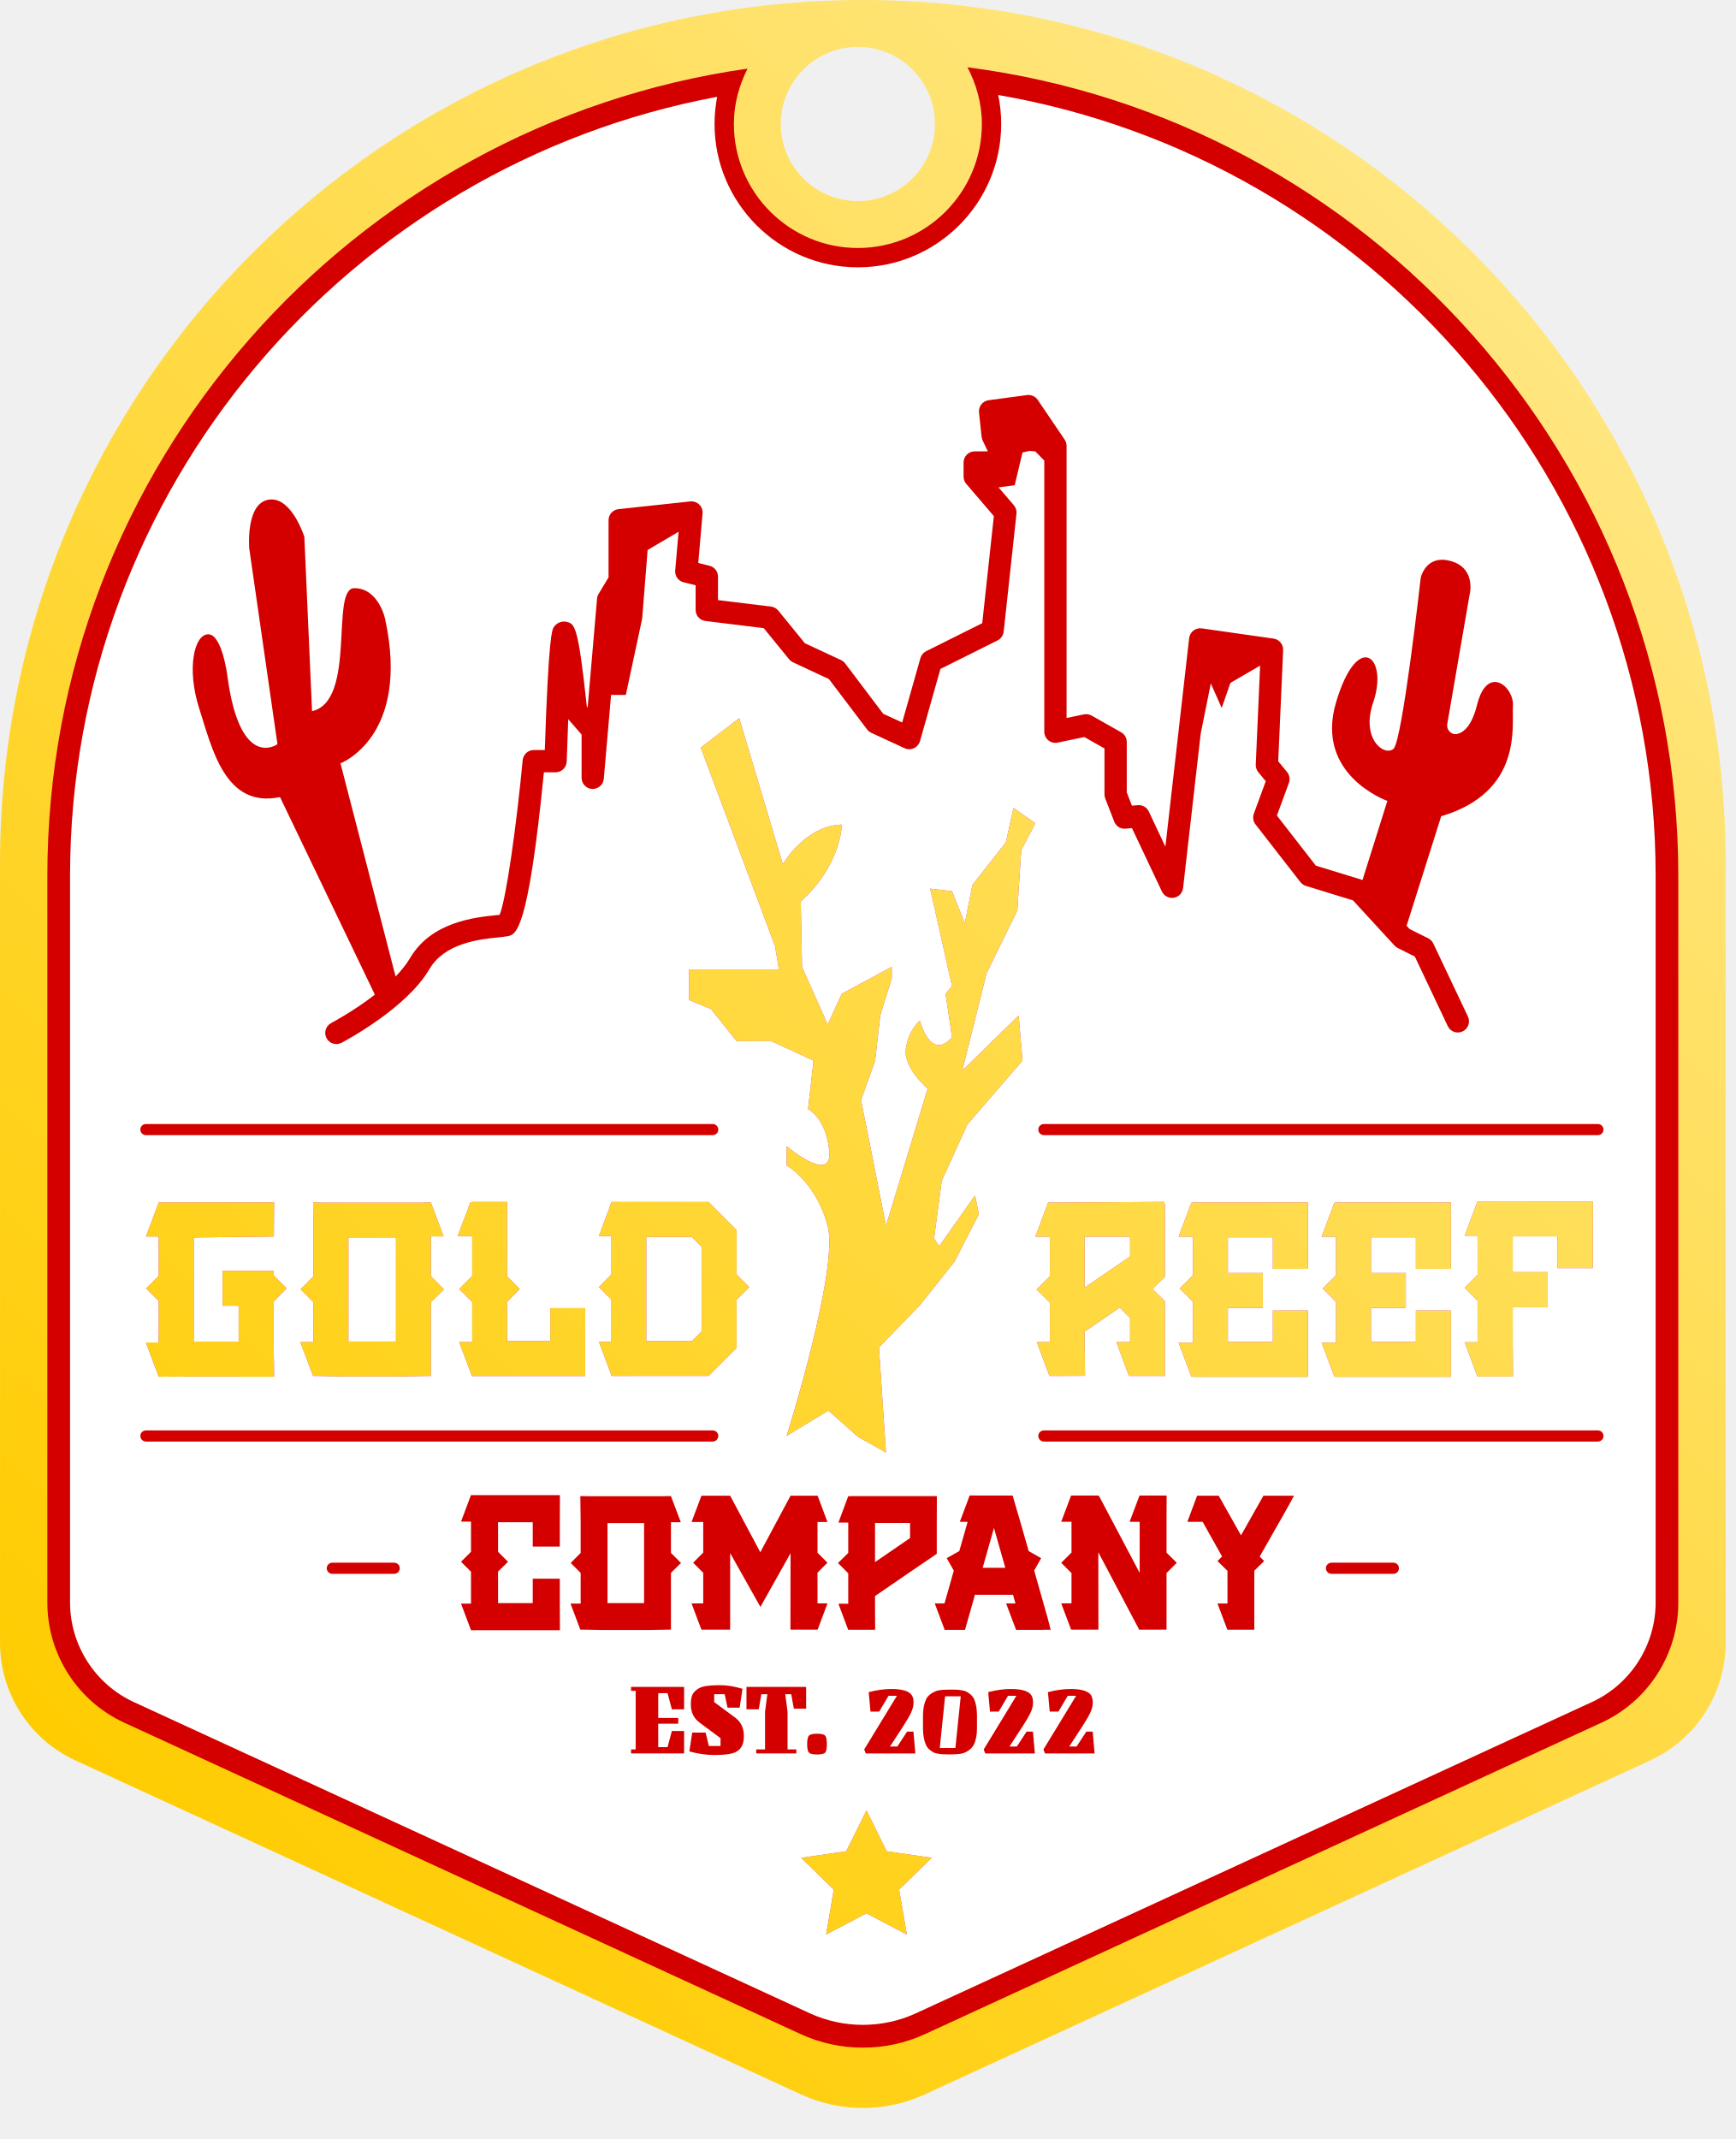
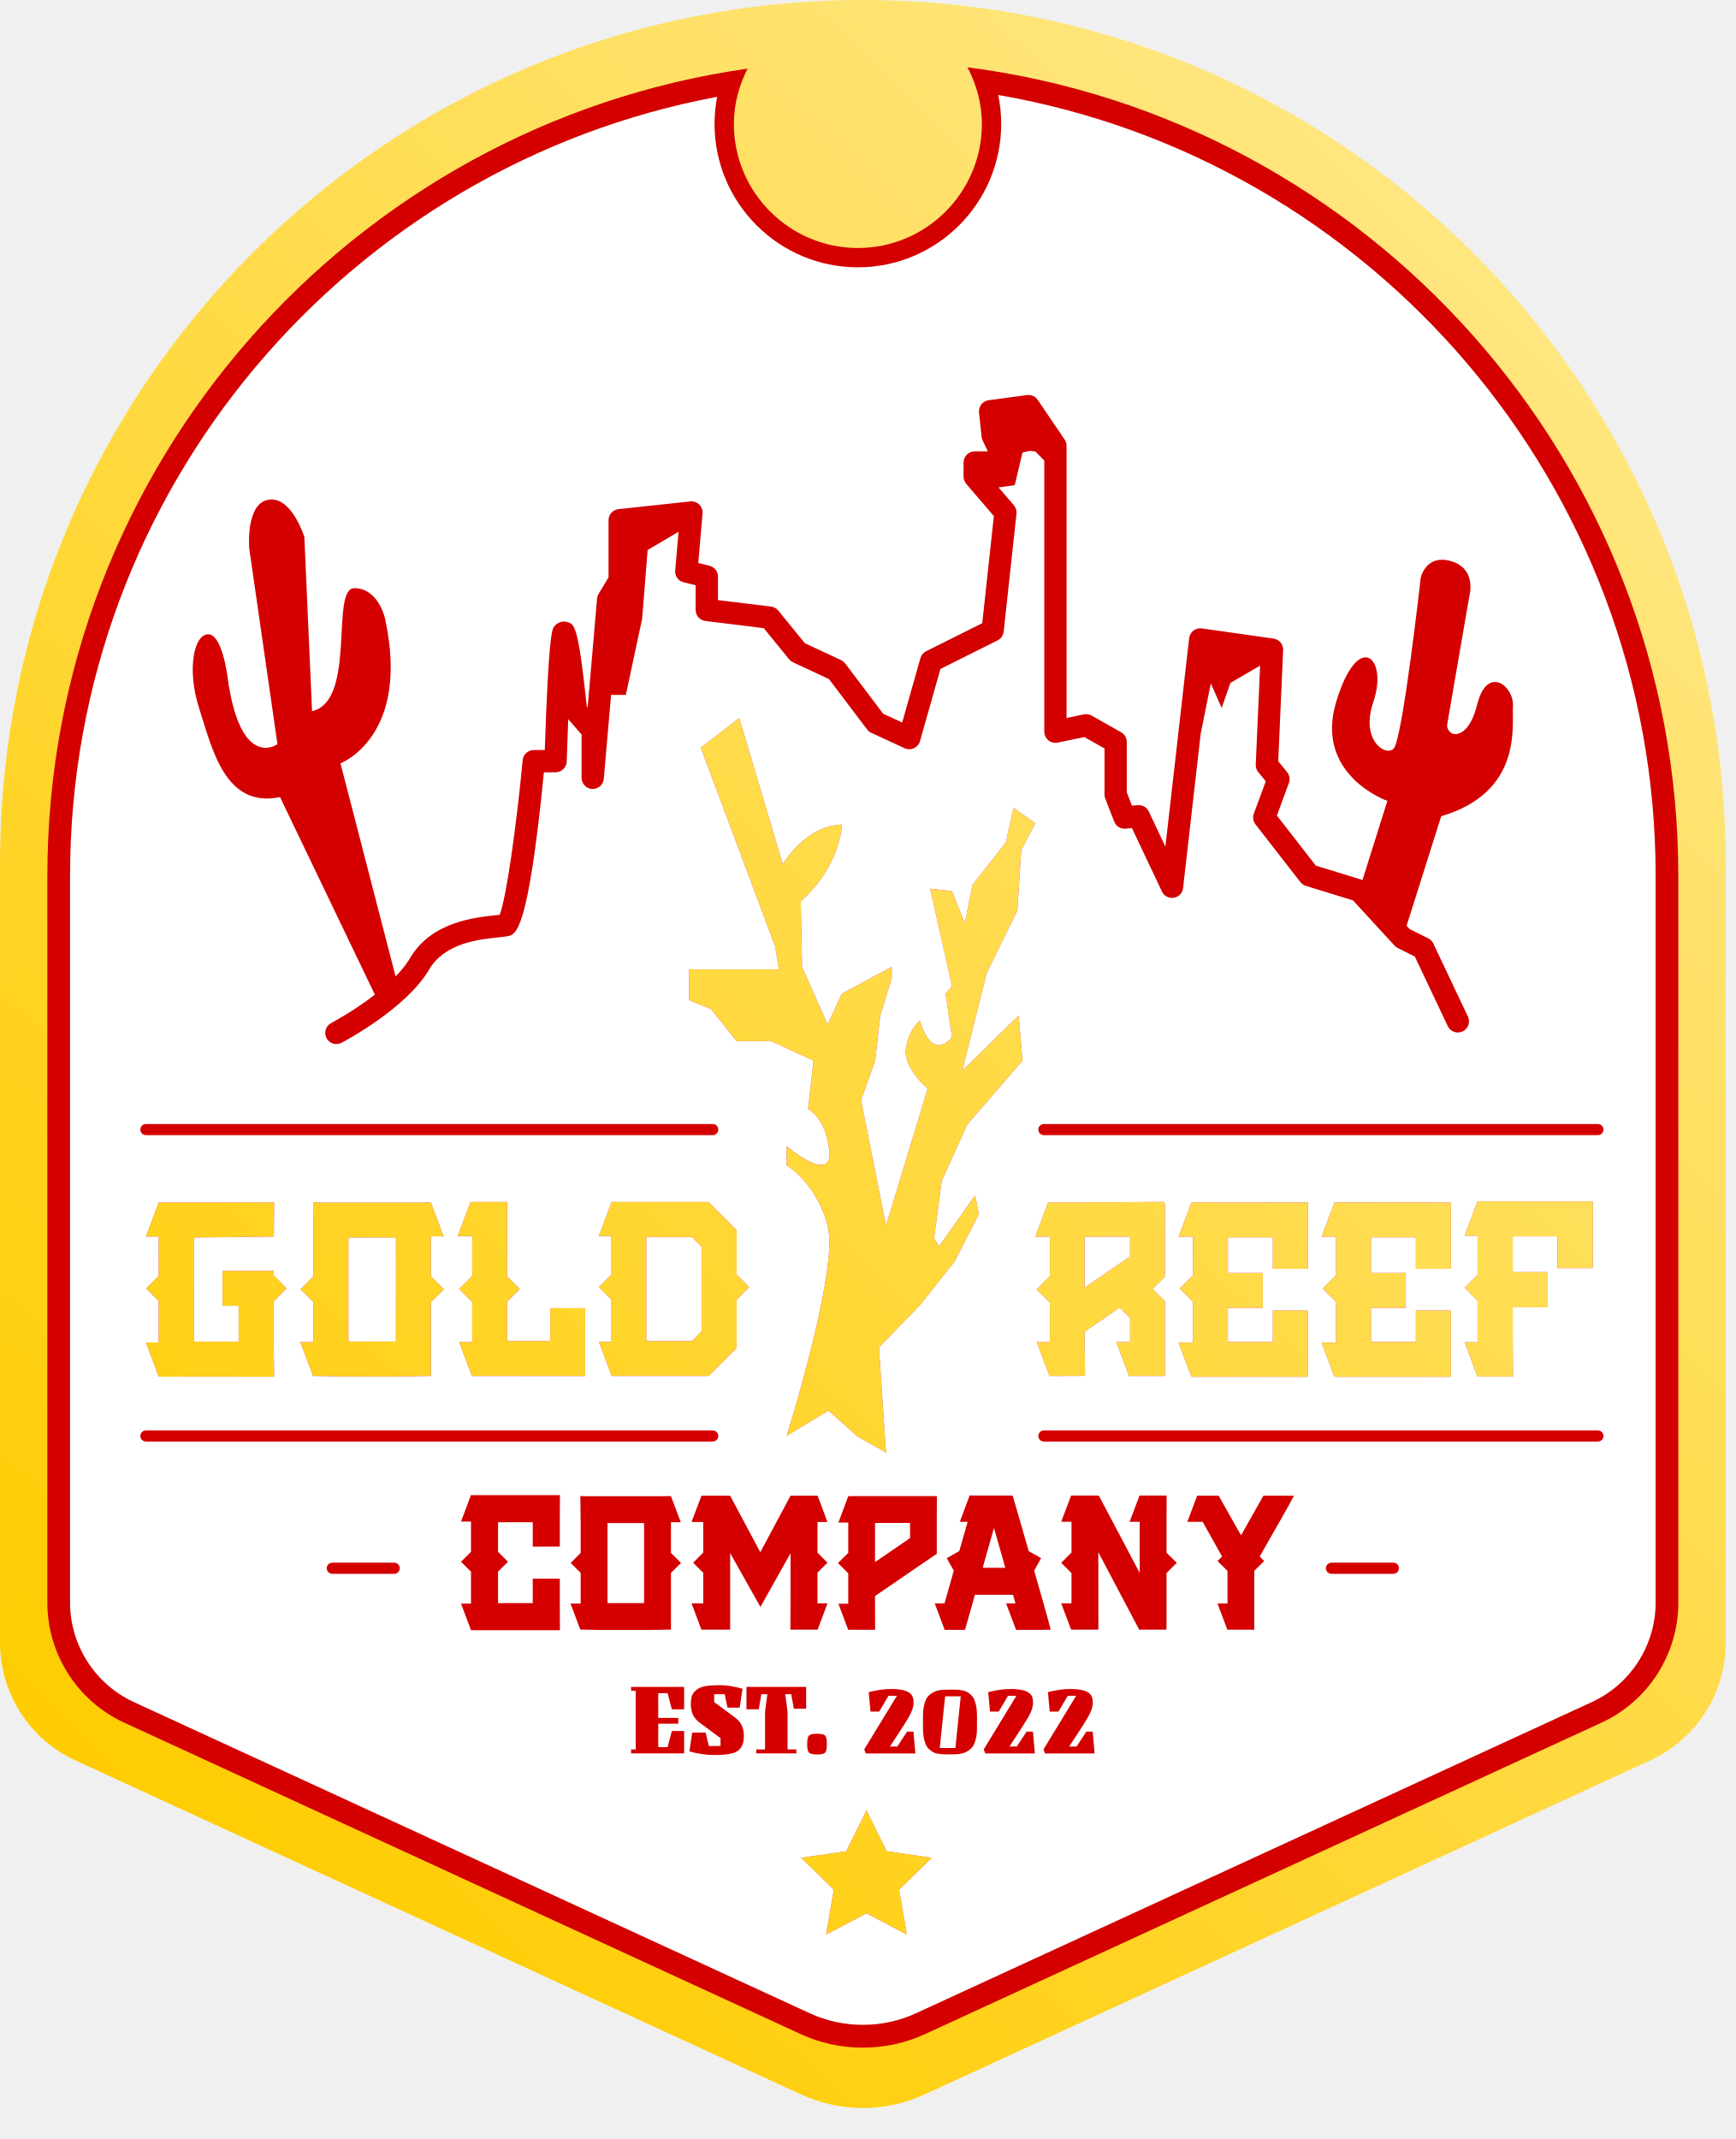
<svg xmlns="http://www.w3.org/2000/svg" xmlns:xlink="http://www.w3.org/1999/xlink" id="svg74" version="1.2" viewBox="0 0 158.74 195.591" height="69mm" width="56mm">
  <defs id="defs5">
    <linearGradient id="linearGradient39800">
      <stop style="stop-color:#ffcc00;stop-opacity:1;" offset="0" id="stop39796" />
      <stop style="stop-color:#ffe680;stop-opacity:1" offset="1" id="stop39798" />
    </linearGradient>
    <clipPath id="clip1">
      <path d="M 0,0 H 255.117 V 198.426 H 0 Z m 0,0" id="path2" />
    </clipPath>
    <linearGradient xlink:href="#linearGradient39800" id="linearGradient39802" x1="3.158" y1="211.546" x2="178.695" y2="28.641" gradientUnits="userSpaceOnUse" />
  </defs>
  <g id="layer2" style="display:inline" transform="translate(-49.89844,-4.483887)">
-     <path id="path20841" style="display:inline;fill:url(#linearGradient39802);fill-opacity:1;fill-rule:nonzero;stroke:none;stroke-width:1.308" d="M 105.199 0 C 47.101 0 0.002 47.101 0.002 105.199 L 0.002 200.279 C 0.002 206.447 3.588 212.047 9.188 214.627 L 97.66 255.352 C 100.054 256.456 102.625 257.008 105.199 257.008 C 107.773 257.008 110.346 256.456 112.74 255.352 L 201.209 214.627 C 206.809 212.047 210.396 206.447 210.396 200.279 L 210.396 105.199 C 210.396 47.101 163.297 0 105.199 0 z M 104.594 5.719 A 9.399 9.399 0 0 1 113.992 15.117 A 9.399 9.399 0 0 1 104.594 24.518 A 9.399 9.399 0 0 1 95.193 15.117 A 9.399 9.399 0 0 1 104.594 5.719 z M 32.994 60.895 C 35.643 60.763 37.105 65.455 37.105 65.455 L 38.045 86.707 C 43.512 85.46 40.232 71.709 43.199 71.709 C 46.172 71.709 46.951 75.455 46.951 75.455 C 50.077 89.834 41.512 93.066 41.512 93.066 L 48.23 119.053 L 48.154 119.154 C 47.571 119.555 46.956 120.039 46.342 120.594 C 46.111 120.802 45.892 121.011 45.682 121.221 L 34.139 97.18 C 27.419 98.586 25.859 91.24 24.293 86.395 C 22.732 81.554 23.667 77.334 25.387 77.334 C 27.106 77.334 27.732 82.488 27.732 82.488 C 29.293 94.054 33.826 90.73 33.826 90.73 L 30.387 66.863 C 30.387 66.863 29.919 61.396 32.732 60.924 C 32.82 60.909 32.909 60.899 32.994 60.895 z M 175.904 68.246 C 176.22 68.255 176.572 68.31 176.963 68.428 C 180.089 69.362 179.15 72.643 179.15 72.643 L 176.453 88.273 C 176.326 89.001 176.973 89.654 177.689 89.479 C 178.491 89.282 179.458 88.454 180.09 85.928 C 181.337 80.928 184.622 83.741 184.463 86.082 C 184.309 88.428 185.714 96.553 175.715 99.52 L 171.496 112.869 L 171.809 113.209 C 169.699 111.865 168.1 108.888 165.871 107.211 L 166.115 107.285 C 166.116 107.286 166.118 107.286 166.119 107.287 L 169.15 97.646 C 169.15 97.646 160.245 94.522 162.898 85.615 C 165.558 76.709 169.309 80.127 167.43 85.615 C 165.885 90.137 168.799 92.244 169.893 91.305 C 170.986 90.365 173.215 70.455 173.215 70.455 C 173.215 70.455 173.691 68.185 175.904 68.246 z M 87.83 205.459 C 88.631 205.459 89.531 205.605 90.527 205.895 L 90.182 208.195 L 88.699 208.195 L 88.354 206.559 L 87.076 206.559 L 87.076 207.518 L 89.594 209.383 C 89.969 209.655 90.245 209.979 90.424 210.354 C 90.603 210.728 90.693 211.156 90.693 211.633 C 90.693 212.11 90.63 212.488 90.502 212.77 C 90.374 213.042 90.212 213.255 90.016 213.408 C 89.828 213.562 89.577 213.682 89.262 213.768 C 88.759 213.904 88.036 213.971 87.09 213.971 C 86.144 213.971 85.129 213.827 84.047 213.537 L 84.393 211.236 L 86.029 211.236 L 86.424 212.871 L 87.844 212.871 L 87.844 211.914 L 85.326 210.047 C 84.951 209.774 84.673 209.451 84.494 209.076 C 84.315 208.701 84.227 208.293 84.227 207.85 C 84.227 207.398 84.265 207.053 84.342 206.814 C 84.427 206.567 84.551 206.366 84.713 206.213 C 84.875 206.051 85.049 205.921 85.236 205.818 C 85.424 205.716 85.653 205.639 85.926 205.588 C 86.394 205.503 87.029 205.459 87.83 205.459 z M 76.941 205.664 L 83.408 205.664 L 83.408 208.398 L 81.914 208.398 L 81.389 206.432 L 80.252 206.432 L 80.252 209.447 L 82.693 209.447 L 82.693 210.15 L 80.252 210.15 L 80.252 213.012 L 81.389 213.012 L 81.914 211.045 L 83.408 211.045 L 83.408 213.779 L 76.941 213.779 L 76.941 213.293 L 77.504 213.293 L 77.504 206.15 L 76.941 206.15 L 76.941 205.664 z M 91.012 205.664 L 98.285 205.664 L 98.285 208.322 L 96.789 208.322 L 96.469 206.559 L 95.74 206.559 L 96.021 208.705 L 96.021 213.293 L 97.096 213.293 L 97.096 213.779 L 92.201 213.779 L 92.201 213.293 L 93.275 213.293 L 93.275 208.705 L 93.557 206.559 L 92.828 206.559 L 92.508 208.398 L 91.012 208.398 L 91.012 205.664 z M 108.648 205.92 C 109.986 205.92 110.825 206.171 111.166 206.674 C 111.311 206.895 111.383 207.199 111.383 207.582 C 111.383 207.957 111.281 208.366 111.076 208.809 C 110.872 209.243 110.54 209.814 110.08 210.521 L 108.508 212.936 L 109.402 212.936 L 110.592 211.121 L 111.371 211.121 L 111.602 213.779 L 105.557 213.779 L 105.365 213.293 L 109.352 206.75 L 108.33 206.75 L 107.191 208.68 L 106.131 208.68 L 105.914 206.303 C 106.919 206.047 107.831 205.92 108.648 205.92 z M 123.219 205.92 C 124.556 205.92 125.396 206.171 125.736 206.674 C 125.881 206.895 125.953 207.199 125.953 207.582 C 125.953 207.957 125.851 208.366 125.646 208.809 C 125.442 209.243 125.109 209.814 124.648 210.521 L 123.078 212.936 L 123.973 212.936 L 125.16 211.121 L 125.939 211.121 L 126.17 213.779 L 120.125 213.779 L 119.934 213.293 L 123.92 206.75 L 122.898 206.75 L 121.762 208.68 L 120.699 208.68 L 120.482 206.303 C 121.488 206.047 122.401 205.92 123.219 205.92 z M 130.502 205.92 C 131.84 205.92 132.679 206.171 133.02 206.674 C 133.164 206.895 133.236 207.199 133.236 207.582 C 133.236 207.957 133.134 208.366 132.93 208.809 C 132.725 209.243 132.394 209.814 131.934 210.521 L 130.361 212.936 L 131.256 212.936 L 132.445 211.121 L 133.225 211.121 L 133.455 213.779 L 127.41 213.779 L 127.219 213.293 L 131.205 206.75 L 130.184 206.75 L 129.045 208.68 L 127.984 208.68 L 127.768 206.303 C 128.773 206.047 129.684 205.92 130.502 205.92 z M 115.959 205.996 C 116.249 205.996 116.466 206.001 116.611 206.01 C 116.756 206.01 116.955 206.03 117.211 206.072 C 117.475 206.106 117.679 206.164 117.824 206.24 C 117.969 206.317 118.135 206.431 118.322 206.584 C 118.51 206.737 118.656 206.922 118.758 207.135 C 118.996 207.68 119.115 208.348 119.115 209.141 L 119.115 210.75 C 119.115 211.551 118.98 212.221 118.707 212.758 C 118.52 213.116 118.178 213.414 117.684 213.652 C 117.385 213.797 116.943 213.872 116.355 213.881 C 116.194 213.89 115.967 213.895 115.678 213.895 C 115.397 213.895 115.184 213.89 115.039 213.881 C 114.894 213.881 114.69 213.861 114.426 213.818 C 114.17 213.784 113.969 213.729 113.824 213.652 C 113.679 213.576 113.514 213.46 113.326 213.307 C 113.139 213.153 112.998 212.971 112.904 212.758 C 112.657 212.213 112.533 211.542 112.533 210.75 L 112.533 209.141 C 112.533 208.357 112.666 207.689 112.93 207.135 C 113.109 206.777 113.454 206.479 113.965 206.24 C 114.263 206.095 114.707 206.018 115.295 206.01 C 115.457 206.001 115.678 205.996 115.959 205.996 z M 115.23 206.814 L 114.578 213.115 L 116.482 213.115 L 117.135 206.814 L 115.23 206.814 z M 99.639 211.377 C 100.141 211.377 100.461 211.454 100.598 211.607 C 100.742 211.752 100.814 212.101 100.814 212.654 C 100.814 213.2 100.742 213.545 100.598 213.689 C 100.453 213.834 100.13 213.906 99.627 213.906 C 99.124 213.906 98.796 213.834 98.643 213.689 C 98.489 213.545 98.412 213.196 98.412 212.643 C 98.412 212.089 98.489 211.739 98.643 211.594 C 98.804 211.449 99.136 211.377 99.639 211.377 z " transform="matrix(0.75,0,0,0.75,49.89844,4.483887)" />
+     <path id="path20841" style="display:inline;fill:url(#linearGradient39802);fill-opacity:1;fill-rule:nonzero;stroke:none;stroke-width:1.308" d="M 105.199,0 C 47.101,0 0.002,47.101 0.002,105.199 v 95.08 c 0,6.168 3.586,11.768 9.186,14.348 l 88.473,40.725 c 2.394,1.104 4.965,1.656 7.539,1.656 2.574,0 5.147,-0.552 7.541,-1.656 l 88.469,-40.725 c 5.6,-2.58 9.188,-8.18 9.188,-14.348 V 105.199 C 210.396,47.101 163.297,0 105.199,0 Z M 32.994,60.895 c 2.649,-0.131 4.111,4.561 4.111,4.561 l 0.939,21.252 c 5.467,-1.247 2.187,-14.998 5.154,-14.998 2.972,0 3.752,3.746 3.752,3.746 3.126,14.378 -5.439,17.611 -5.439,17.611 l 6.719,25.986 -0.076,0.102 c -0.583,0.401 -1.199,0.885 -1.812,1.439 -0.231,0.209 -0.449,0.417 -0.66,0.627 L 34.139,97.18 c -6.719,1.407 -8.28,-5.939 -9.846,-10.785 -1.56,-4.841 -0.626,-9.061 1.094,-9.061 1.72,0 2.346,5.154 2.346,5.154 1.56,11.565 6.094,8.242 6.094,8.242 L 30.387,66.863 c 0,0 -0.467,-5.467 2.346,-5.939 0.088,-0.015 0.176,-0.025 0.262,-0.029 z M 175.904,68.246 c 0.316,0.009 0.668,0.064 1.059,0.182 3.126,0.934 2.188,4.215 2.188,4.215 l -2.697,15.631 c -0.127,0.727 0.52,1.38 1.236,1.205 0.801,-0.196 1.769,-1.024 2.4,-3.551 1.247,-5 4.532,-2.186 4.373,0.154 -0.154,2.346 1.252,10.471 -8.748,13.438 l -4.219,13.35 0.312,0.34 c -2.109,-1.344 -3.708,-4.32 -5.938,-5.998 l 0.244,0.074 c 0.001,5.9e-4 0.003,4e-4 0.004,0.002 l 3.031,-9.641 c 0,0 -8.906,-3.125 -6.252,-12.031 2.659,-8.906 6.41,-5.488 4.531,0 -1.545,4.522 1.369,6.629 2.463,5.689 1.093,-0.939 3.322,-20.85 3.322,-20.85 0,0 0.476,-2.27 2.689,-2.209 z M 87.83,205.459 c 0.801,0 1.7,0.146 2.697,0.436 l -0.346,2.301 h -1.482 l -0.346,-1.637 h -1.277 v 0.959 l 2.518,1.865 c 0.375,0.273 0.651,0.596 0.83,0.971 0.179,0.375 0.27,0.802 0.27,1.279 0,0.477 -0.064,0.856 -0.191,1.137 -0.128,0.273 -0.29,0.485 -0.486,0.639 -0.187,0.153 -0.439,0.274 -0.754,0.359 -0.503,0.136 -1.226,0.203 -2.172,0.203 -0.946,0 -1.961,-0.144 -3.043,-0.434 l 0.346,-2.301 h 1.637 l 0.395,1.635 h 1.42 v -0.957 l -2.518,-1.867 c -0.375,-0.273 -0.653,-0.596 -0.832,-0.971 -0.179,-0.375 -0.268,-0.784 -0.268,-1.227 0,-0.452 0.039,-0.797 0.115,-1.035 0.085,-0.247 0.209,-0.448 0.371,-0.602 0.162,-0.162 0.336,-0.292 0.523,-0.395 0.187,-0.102 0.417,-0.179 0.689,-0.23 0.469,-0.085 1.103,-0.129 1.904,-0.129 z m -10.889,0.205 h 6.467 v 2.734 h -1.494 l -0.525,-1.967 h -1.137 v 3.016 h 2.441 v 0.703 h -2.441 v 2.861 h 1.137 l 0.525,-1.967 h 1.494 v 2.734 h -6.467 v -0.486 h 0.562 v -7.143 h -0.562 z m 14.07,0 h 7.273 v 2.658 h -1.496 l -0.32,-1.764 h -0.729 l 0.281,2.146 v 4.588 h 1.074 v 0.486 h -4.895 v -0.486 h 1.074 v -4.588 l 0.281,-2.146 h -0.729 l -0.32,1.84 h -1.496 z m 17.637,0.256 c 1.338,0 2.177,0.251 2.518,0.754 0.145,0.222 0.217,0.525 0.217,0.908 0,0.375 -0.102,0.784 -0.307,1.227 -0.204,0.435 -0.536,1.006 -0.996,1.713 l -1.572,2.414 h 0.895 l 1.189,-1.814 h 0.779 l 0.23,2.658 h -6.045 l -0.191,-0.486 3.986,-6.543 h -1.021 l -1.139,1.93 h -1.061 l -0.217,-2.377 c 1.005,-0.256 1.916,-0.383 2.734,-0.383 z m 14.57,0 c 1.338,0 2.177,0.251 2.518,0.754 0.145,0.222 0.217,0.525 0.217,0.908 -2e-5,0.375 -0.102,0.784 -0.307,1.227 -0.204,0.435 -0.538,1.006 -0.998,1.713 l -1.57,2.414 h 0.895 l 1.188,-1.814 h 0.779 l 0.23,2.658 H 120.125 l -0.191,-0.486 3.986,-6.543 h -1.021 l -1.137,1.93 h -1.062 l -0.217,-2.377 c 1.005,-0.256 1.918,-0.383 2.736,-0.383 z m 7.283,0 c 1.338,0 2.177,0.251 2.518,0.754 0.145,0.222 0.217,0.525 0.217,0.908 0,0.375 -0.102,0.784 -0.307,1.227 -0.204,0.435 -0.536,1.006 -0.996,1.713 l -1.572,2.414 h 0.895 l 1.189,-1.814 h 0.779 l 0.23,2.658 h -6.045 l -0.191,-0.486 3.986,-6.543 h -1.021 l -1.139,1.93 h -1.061 l -0.217,-2.377 c 1.005,-0.256 1.916,-0.383 2.734,-0.383 z m -14.543,0.076 c 0.29,0 0.508,0.005 0.652,0.014 0.145,0 0.344,0.02 0.6,0.062 0.264,0.034 0.468,0.091 0.613,0.168 0.145,0.077 0.311,0.19 0.498,0.344 0.187,0.153 0.333,0.338 0.436,0.551 0.239,0.545 0.357,1.214 0.357,2.006 V 210.75 c 0,0.801 -0.136,1.471 -0.408,2.008 -0.187,0.358 -0.529,0.656 -1.023,0.895 -0.298,0.145 -0.74,0.22 -1.328,0.229 -0.162,0.009 -0.388,0.014 -0.678,0.014 -0.281,0 -0.494,-0.005 -0.639,-0.014 -0.145,0 -0.349,-0.02 -0.613,-0.062 -0.256,-0.034 -0.457,-0.089 -0.602,-0.166 -0.145,-0.077 -0.311,-0.192 -0.498,-0.346 -0.187,-0.153 -0.328,-0.336 -0.422,-0.549 -0.247,-0.545 -0.371,-1.215 -0.371,-2.008 v -1.609 c 0,-0.784 0.132,-1.452 0.396,-2.006 0.179,-0.358 0.524,-0.656 1.035,-0.895 0.298,-0.145 0.742,-0.222 1.33,-0.23 0.162,-0.009 0.383,-0.014 0.664,-0.014 z m -0.729,0.818 -0.652,6.301 h 1.904 l 0.652,-6.301 z m -15.592,4.562 c 0.503,0 0.823,0.077 0.959,0.23 0.145,0.145 0.217,0.493 0.217,1.047 0,0.545 -0.072,0.89 -0.217,1.035 -0.145,0.145 -0.468,0.217 -0.971,0.217 -0.503,0 -0.831,-0.072 -0.984,-0.217 -0.153,-0.145 -0.23,-0.493 -0.23,-1.047 0,-0.554 0.077,-0.904 0.23,-1.049 0.162,-0.145 0.493,-0.217 0.996,-0.217 z" transform="matrix(0.75,0,0,0.75,49.89844,4.483887)" />
    <g id="g19797" style="display:inline;fill:#aad400;fill-opacity:1" />
    <path id="path22825" style="display:inline;fill:#d40000;fill-opacity:1;fill-rule:nonzero;stroke:none;stroke-width:1.308" d="M 117.959 8.205 C 119.041 10.286 119.711 12.613 119.711 15.117 C 119.711 23.455 112.932 30.236 104.594 30.236 C 96.256 30.236 89.475 23.455 89.475 15.117 C 89.475 12.678 90.11 10.408 91.141 8.369 C 42.954 15.221 5.773 56.731 5.773 106.781 L 5.773 195.412 C 5.773 201.668 9.449 207.404 15.131 210.021 L 97.598 247.99 C 99.998 249.095 102.553 249.65 105.197 249.65 C 107.842 249.65 110.397 249.095 112.797 247.99 L 195.27 210.021 C 200.951 207.404 204.621 201.673 204.621 195.412 L 204.621 106.781 C 204.621 56.285 166.772 14.492 117.959 8.205 z M 90.129 87.562 L 95.443 105.375 C 95.443 105.375 98.096 100.687 102.629 100.533 C 102.629 100.533 102.629 105.375 97.629 109.908 L 97.783 117.879 L 100.91 124.912 L 102.629 121.16 L 108.723 117.879 L 108.723 119.287 L 107.316 123.818 L 106.695 129.318 L 104.975 134.131 L 106.068 139.598 L 108.021 149.445 L 113.102 132.725 C 113.102 132.725 110.128 130.225 110.441 127.879 C 110.755 125.533 112.162 124.439 112.162 124.439 C 112.162 124.439 113.409 129.44 116.068 126.473 L 115.287 121.16 L 116.068 120.227 L 113.408 108.348 L 116.068 108.66 L 117.629 112.566 L 118.568 107.881 L 122.633 102.721 L 123.568 98.502 L 126.227 100.375 L 124.508 103.66 L 124.035 111.006 L 120.287 118.66 L 117.32 130.539 L 124.193 123.818 L 124.662 129.318 L 117.941 137.1 L 114.816 143.977 L 113.881 151.004 L 114.508 151.943 L 118.881 145.756 L 119.348 148.037 L 116.381 153.818 L 112.162 159.131 L 107.162 164.289 L 108.021 177.104 L 104.594 175.176 L 101.006 171.986 L 95.91 175.07 C 95.91 175.07 102.317 154.758 100.91 149.445 C 99.504 144.132 95.91 142.098 95.91 142.098 L 95.91 139.758 C 95.91 139.758 101.472 144.445 101.111 140.385 C 100.756 136.319 98.521 135.225 98.521 135.225 L 99.189 129.318 L 94.035 126.939 L 89.816 126.939 L 86.689 123.033 L 84.031 121.939 L 84.031 118.193 L 94.971 118.193 L 94.504 115.379 L 85.438 91.156 L 90.129 87.562 z M 180.148 146.473 L 194.203 146.473 L 194.203 146.488 L 194.219 146.488 L 194.203 154.613 L 189.908 154.613 L 189.908 150.744 L 184.436 150.744 L 184.436 155.098 L 188.703 155.098 L 188.703 159.385 L 184.436 159.385 L 184.436 163.643 L 184.469 167.814 L 184.436 167.814 L 184.436 167.83 L 180.148 167.83 L 180.148 167.814 L 180.127 167.814 L 178.57 163.643 L 180.148 163.643 L 180.148 158.584 L 178.57 157.008 L 180.148 155.432 L 180.148 150.66 L 178.57 150.66 L 180.127 146.488 L 180.148 146.488 L 180.148 146.473 z M 141.938 146.535 L 141.938 146.557 L 142.023 146.822 L 142.023 155.67 L 140.516 157.156 L 142.023 158.631 L 142.023 167.762 L 137.648 167.762 L 136.109 163.627 L 137.781 163.627 L 137.781 160.691 L 136.514 159.418 L 132.24 162.354 L 132.24 163.689 L 132.289 167.746 L 127.951 167.762 L 126.408 163.627 L 128 163.627 L 128 158.818 L 126.375 157.209 L 128 155.586 L 128 150.777 L 126.227 150.777 L 127.781 146.621 L 141.938 146.535 z M 57.572 146.541 L 61.828 146.541 L 61.828 155.617 L 63.369 157.156 L 61.828 158.701 L 61.828 163.51 L 67.09 163.51 L 67.09 159.486 L 71.346 159.486 L 71.346 167.762 L 57.541 167.762 L 55.984 163.627 L 57.572 163.627 L 57.572 158.732 L 55.984 157.156 L 57.572 155.564 L 57.572 150.707 L 55.799 150.707 L 57.355 146.572 L 57.572 146.572 L 57.572 146.541 z M 74.562 146.541 L 75.449 146.541 L 75.449 146.551 L 86.387 146.551 L 89.807 149.971 L 89.807 155.383 L 91.346 156.924 L 89.807 158.463 L 89.807 164.344 L 86.387 167.762 L 74.547 167.762 L 74.547 167.676 L 73.018 163.594 L 74.547 163.594 L 74.547 158.463 L 73.018 156.922 L 74.547 155.383 L 74.547 150.691 L 73.018 150.691 L 74.547 146.588 L 74.547 146.551 L 74.562 146.551 L 74.562 146.541 z M 19.346 146.605 L 33.369 146.605 L 33.369 146.621 L 33.422 146.621 L 33.391 150.76 L 23.619 150.877 L 23.619 163.557 L 24.559 163.572 L 29.096 163.572 L 29.096 159.199 L 27.139 159.199 L 27.139 154.949 L 33.369 154.949 L 33.369 155.484 L 34.945 157.076 L 33.369 158.664 L 33.369 163.674 L 33.422 167.83 L 33.369 167.83 L 33.369 167.846 L 29.096 167.846 L 29.096 167.83 L 23.02 167.83 L 19.346 167.846 L 19.346 167.83 L 17.791 163.674 L 19.346 163.674 L 19.346 158.6 L 17.822 157.076 L 19.346 155.553 L 19.346 150.76 L 17.791 150.76 L 19.346 146.621 L 19.346 146.605 z M 38.178 146.605 L 39.049 146.605 L 39.049 146.621 L 51.664 146.621 L 51.664 146.605 L 52.535 146.605 L 54.09 150.74 L 52.535 150.74 L 52.535 155.602 L 54.123 157.193 L 52.535 158.77 L 52.535 167.762 L 51.898 167.762 L 48.883 167.814 L 41.893 167.814 L 38.879 167.762 L 38.178 167.762 L 36.617 163.627 L 38.227 163.627 L 38.227 158.77 L 36.65 157.193 L 38.227 155.602 L 38.227 150.74 L 38.178 146.605 z M 145.457 146.605 L 159.441 146.605 L 159.441 146.621 L 159.459 146.621 L 159.459 154.699 L 155.191 154.699 L 155.191 150.861 L 149.709 150.861 L 149.709 155.197 L 153.965 155.197 L 153.965 159.455 L 149.709 159.455 L 149.709 163.605 L 155.191 163.605 L 155.191 159.773 L 159.459 159.773 L 159.459 167.846 L 159.441 167.846 L 159.441 167.861 L 145.457 167.861 L 145.457 167.846 L 145.256 167.846 L 143.695 163.689 L 145.457 163.689 L 145.457 158.717 L 143.832 157.092 L 145.457 155.469 L 145.457 150.777 L 143.695 150.777 L 145.256 146.621 L 145.457 146.621 L 145.457 146.605 z M 162.893 146.605 L 176.883 146.605 L 176.883 146.621 L 176.898 146.621 L 176.898 154.699 L 172.627 154.699 L 172.627 150.861 L 167.148 150.861 L 167.148 155.197 L 171.4 155.197 L 171.4 159.455 L 167.148 159.455 L 167.148 163.605 L 172.627 163.605 L 172.627 159.773 L 176.898 159.773 L 176.898 167.846 L 176.883 167.846 L 176.883 167.861 L 162.893 167.861 L 162.893 167.846 L 162.691 167.846 L 161.135 163.689 L 162.893 163.689 L 162.893 158.717 L 161.268 157.092 L 162.893 155.469 L 162.893 150.777 L 161.135 150.777 L 162.691 146.621 L 162.893 146.621 L 162.893 146.605 z M 132.24 150.777 L 132.24 156.977 L 137.781 153.186 L 137.781 150.777 L 132.24 150.777 z M 78.797 150.809 L 78.797 163.51 L 84.359 163.51 L 85.549 162.316 L 85.549 151.998 L 84.359 150.809 L 78.797 150.809 z M 42.482 150.877 L 42.482 163.557 L 48.279 163.557 L 48.279 150.877 L 42.482 150.877 z M 105.645 220.719 L 108.102 225.703 L 113.6 226.504 L 109.625 230.385 L 110.564 235.861 L 105.645 233.271 L 100.723 235.861 L 101.662 230.385 L 97.682 226.504 L 103.182 225.703 L 105.645 220.719 z " transform="matrix(0.75,0,0,0.75,49.89844,4.483887)" />
    <path id="path1159" style="display:inline;fill:#ffffff;fill-opacity:1;fill-rule:nonzero;stroke:none;stroke-width:1.308" d="m 121.707,11.584 c 0.235,1.141 0.359,2.323 0.359,3.533 0,9.637 -7.836,17.475 -17.473,17.475 -9.637,0 -17.475,-7.838 -17.475,-17.475 0,-1.133 0.112,-2.239 0.318,-3.312 C 42.601,20.171 8.541,59.561 8.541,106.791 v 88.59 c 0,5.196 3.051,9.957 7.77,12.133 l 82.434,37.951 c 4.076,1.874 8.838,1.874 12.914,0 l 82.432,-37.951 c 4.719,-2.171 7.766,-6.931 7.766,-12.133 v -88.59 c 0,-47.668 -34.693,-87.347 -80.148,-95.207 z m 3.506,36.584 c 0.525,-0.064 1.02,0.159 1.307,0.584 l 3.285,4.846 c 0.154,0.228 0.232,0.49 0.232,0.766 v 33.172 l 2.113,-0.439 c 0.318,-0.064 0.659,-0.016 0.945,0.148 l 3.592,2.033 c 0.43,0.239 0.691,0.69 0.691,1.184 v 6.146 l 0.631,1.623 0.701,-0.064 c 0.589,-0.048 1.109,0.261 1.354,0.775 l 2.021,4.283 2.898,-25.424 c 0.042,-0.361 0.228,-0.695 0.52,-0.918 0.292,-0.223 0.664,-0.323 1.025,-0.27 l 8.752,1.246 c 0.69,0.101 1.194,0.711 1.162,1.406 l -0.6,13.547 1.078,1.314 c 0.303,0.372 0.387,0.883 0.223,1.334 l -1.461,3.975 4.746,6.104 5.684,1.746 c 0.001,5.9e-4 0.005,6e-4 0.006,0.002 l 3.031,-9.641 c 0,0 -8.906,-3.125 -6.252,-12.031 2.659,-8.906 6.41,-5.488 4.531,0 -1.545,4.522 1.369,6.629 2.463,5.689 1.093,-0.939 3.322,-20.85 3.322,-20.85 0,0 0.476,-2.27 2.689,-2.209 0.316,0.009 0.668,0.064 1.059,0.182 3.126,0.934 2.188,4.215 2.188,4.215 l -2.697,15.631 c -0.127,0.727 0.52,1.38 1.236,1.205 0.801,-0.196 1.769,-1.024 2.4,-3.551 1.247,-5 4.532,-2.186 4.373,0.154 -0.154,2.346 1.252,10.471 -8.748,13.438 l -4.219,13.35 0.361,0.393 2.277,1.141 c 0.271,0.133 0.488,0.357 0.621,0.633 l 4.219,8.906 c 0.318,0.679 0.031,1.49 -0.648,1.809 -0.679,0.324 -1.485,0.034 -1.809,-0.641 l -4.018,-8.488 -2.082,-1.039 c -0.149,-0.074 -0.281,-0.175 -0.393,-0.297 l -5.062,-5.51 -5.744,-1.768 c -0.265,-0.08 -0.499,-0.245 -0.674,-0.463 l -5.467,-7.031 c -0.292,-0.372 -0.366,-0.866 -0.207,-1.307 l 1.455,-3.959 -0.918,-1.115 c -0.207,-0.26 -0.319,-0.589 -0.303,-0.924 l 0.533,-12.057 -3.623,2.111 -1.061,3.051 -1.328,-2.988 -1.234,6.131 -2.146,18.811 c -0.069,0.605 -0.525,1.089 -1.125,1.189 -0.605,0.096 -1.193,-0.213 -1.453,-0.76 l -3.658,-7.738 -0.77,0.074 c -0.637,0.048 -1.173,-0.297 -1.391,-0.865 L 134.756,97.359 c -0.064,-0.159 -0.096,-0.328 -0.096,-0.492 v -5.615 l -2.457,-1.391 -3.248,0.678 c -0.393,0.085 -0.816,-0.015 -1.135,-0.275 -0.313,-0.26 -0.5,-0.648 -0.5,-1.057 v -33.055 l -1.094,-1.115 -0.717,-0.064 -0.844,0.197 -0.949,3.986 -1.969,0.266 c -3.45,-4.022 0.866,1.014 1.865,2.18 0.244,0.287 0.361,0.66 0.318,1.031 l -1.561,14.377 c -0.053,0.456 -0.333,0.861 -0.742,1.068 l -6.969,3.48 -2.49,8.801 c -0.111,0.382 -0.381,0.695 -0.742,0.865 -0.361,0.165 -0.776,0.165 -1.137,0 l -4.061,-1.879 c -0.207,-0.09 -0.381,-0.234 -0.514,-0.414 l -4.645,-6.135 -4.379,-2.045 c -0.186,-0.09 -0.351,-0.217 -0.479,-0.371 l -3.094,-3.795 -7.111,-0.875 c -0.685,-0.08 -1.195,-0.66 -1.195,-1.35 V 71.357 L 83.344,70.992 c -0.648,-0.159 -1.082,-0.77 -1.023,-1.434 l 0.41,-4.723 -3.773,2.223 -0.664,8.365 -1.99,9.299 h -1.801 l -0.887,10.229 c -0.058,0.722 -0.68,1.258 -1.412,1.242 -0.722,-0.032 -1.295,-0.632 -1.295,-1.359 v -5.275 l -1.629,-1.875 c -0.069,1.688 -0.133,3.451 -0.186,5.16 -0.026,0.732 -0.627,1.316 -1.359,1.316 H 66.312 c -1.916,19.479 -3.414,19.777 -4.406,19.979 -0.276,0.053 -0.689,0.099 -1.188,0.152 -2.272,0.234 -6.493,0.67 -8.377,3.887 -2.824,4.814 -10.381,8.789 -10.699,8.959 -0.202,0.101 -0.42,0.154 -0.627,0.154 -0.494,0 -0.967,-0.265 -1.211,-0.732 -0.345,-0.663 -0.083,-1.487 0.58,-1.832 0.042,-0.023 2.701,-1.43 5.32,-3.457 v -0.002 L 34.139,97.18 c -6.719,1.407 -8.28,-5.939 -9.846,-10.785 -1.56,-4.841 -0.626,-9.061 1.094,-9.061 1.72,0 2.346,5.154 2.346,5.154 1.56,11.565 6.094,8.242 6.094,8.242 L 30.387,66.863 c 0,0 -0.467,-5.467 2.346,-5.939 0.088,-0.015 0.174,-0.025 0.26,-0.029 2.649,-0.131 4.113,4.561 4.113,4.561 l 0.939,21.252 c 5.467,-1.247 2.187,-14.998 5.154,-14.998 2.972,0 3.752,3.746 3.752,3.746 3.126,14.378 -5.439,17.611 -5.439,17.611 l 6.719,25.986 c 0.701,-0.722 1.316,-1.479 1.768,-2.25 2.585,-4.405 7.886,-4.953 10.439,-5.219 0.175,-0.016 0.335,-0.031 0.479,-0.047 0.823,-2.022 2.071,-11.072 2.809,-18.863 0.069,-0.695 0.653,-1.232 1.354,-1.232 h 1.342 c 0.462,-13.927 0.881,-14.622 1.088,-14.967 0.303,-0.499 0.955,-0.795 1.518,-0.668 1.046,0.234 1.445,0.318 2.518,10.334 l 0.1,0.115 1.146,-13.264 c 0.016,-0.202 0.08,-0.403 0.186,-0.578 l 1.217,-2.021 v -6.969 c 0,-0.695 0.52,-1.275 1.215,-1.35 l 8.746,-0.939 c 0.403,-0.042 0.808,0.096 1.1,0.383 0.287,0.281 0.434,0.685 0.402,1.088 l -0.525,6.029 1.375,0.346 c 0.605,0.154 1.029,0.694 1.029,1.32 v 2.861 l 6.461,0.791 c 0.35,0.042 0.668,0.218 0.891,0.488 l 3.238,3.98 4.41,2.055 c 0.202,0.096 0.372,0.234 0.51,0.414 l 4.633,6.131 2.314,1.066 2.225,-7.846 c 0.101,-0.366 0.356,-0.674 0.695,-0.844 l 6.842,-3.418 1.416,-13.057 -3.365,-3.928 c -0.212,-0.244 -0.328,-0.563 -0.328,-0.887 v -1.719 c 0,-0.748 0.606,-1.359 1.359,-1.359 h 1.598 l -0.637,-1.338 c -0.064,-0.138 -0.107,-0.286 -0.123,-0.439 l -0.312,-2.967 c -0.08,-0.732 0.439,-1.391 1.172,-1.492 z M 90.129,87.562 95.443,105.375 c 0,0 2.653,-4.688 7.186,-4.842 0,0 -1.8e-4,4.842 -5,9.375 l 0.154,7.971 3.127,7.033 1.719,-3.752 6.094,-3.281 v 1.408 l -1.406,4.531 -0.621,5.5 -1.721,4.812 1.094,5.467 1.953,9.848 5.08,-16.721 c 0,0 -2.973,-2.5 -2.66,-4.846 0.313,-2.346 1.721,-3.439 1.721,-3.439 0,0 1.247,5 3.906,2.033 l -0.781,-5.312 0.781,-0.934 -2.66,-11.879 2.66,0.312 1.561,3.906 0.939,-4.686 4.064,-5.16 0.936,-4.219 2.658,1.873 -1.719,3.285 -0.473,7.346 -3.748,7.654 -2.967,11.879 6.873,-6.721 0.469,5.5 -6.721,7.781 -3.125,6.877 -0.936,7.027 0.627,0.939 4.373,-6.188 0.467,2.281 -2.967,5.781 -4.219,5.312 -5,5.158 0.859,12.814 -3.428,-1.928 -3.588,-3.189 -5.096,3.084 c 0,0 6.407,-20.312 5,-25.625 -1.407,-5.313 -5,-7.348 -5,-7.348 v -2.34 c 0,0 5.562,4.687 5.201,0.627 -0.356,-4.066 -2.59,-5.16 -2.59,-5.16 l 0.668,-5.906 -5.154,-2.379 h -4.219 l -3.127,-3.906 -2.658,-1.094 v -3.746 H 94.971 L 94.504,115.379 85.438,91.156 Z m -72.338,49.479 h 69.105 c 0.372,0 0.68,0.301 0.68,0.678 0,0.377 -0.308,0.68 -0.68,0.68 H 17.791 c -0.377,0 -0.68,-0.303 -0.68,-0.68 0,-0.377 0.303,-0.678 0.68,-0.678 z m 109.482,0 h 67.545 c 0.377,0 0.68,0.301 0.68,0.678 0,0.377 -0.303,0.68 -0.68,0.68 h -67.545 c -0.377,0 -0.68,-0.303 -0.68,-0.68 0,-0.377 0.303,-0.678 0.68,-0.678 z m 52.875,9.432 h 14.055 v 0.016 h 0.016 l -0.016,8.125 h -4.295 v -3.869 h -5.473 v 4.354 h 4.268 v 4.287 h -4.268 v 4.258 l 0.033,4.172 h -0.033 v 0.016 h -4.287 v -0.016 h -0.021 l -1.557,-4.172 h 1.578 v -5.059 l -1.578,-1.576 1.578,-1.576 v -4.771 h -1.578 l 1.557,-4.172 h 0.021 z m -38.211,0.062 v 0.021 l 0.086,0.266 v 8.848 l -1.508,1.486 1.508,1.475 v 9.131 h -4.375 l -1.539,-4.135 h 1.672 v -2.936 l -1.268,-1.273 -4.273,2.936 v 1.336 l 0.049,4.057 -4.338,0.016 -1.543,-4.135 H 128 v -4.809 l -1.625,-1.609 1.625,-1.623 v -4.809 h -1.773 l 1.555,-4.156 z m -84.365,0.008 h 4.256 v 9.076 l 1.541,1.539 -1.541,1.545 v 4.809 h 5.262 v -4.023 h 4.256 v 8.275 H 57.541 l -1.557,-4.135 h 1.588 v -4.895 l -1.588,-1.576 1.588,-1.592 v -4.857 h -1.773 l 1.557,-4.135 h 0.217 z m 16.99,0 h 0.887 v 0.008 h 10.938 l 3.42,3.42 v 5.412 l 1.539,1.541 -1.539,1.539 v 5.881 l -3.42,3.418 H 74.547 v -0.086 l -1.529,-4.082 h 1.529 v -5.131 l -1.529,-1.541 1.529,-1.539 v -4.691 h -1.529 l 1.529,-4.104 v -0.037 h 0.016 z m -55.217,0.064 h 14.023 v 0.016 h 0.053 l -0.031,4.139 -9.771,0.117 v 12.68 l 0.939,0.016 h 4.537 v -4.373 h -1.957 v -4.25 h 6.23 v 0.535 l 1.576,1.592 -1.576,1.588 v 5.01 l 0.053,4.156 h -0.053 v 0.016 h -4.273 v -0.016 h -6.076 l -3.674,0.016 v -0.016 l -1.555,-4.156 h 1.555 v -5.074 l -1.523,-1.523 1.523,-1.523 v -4.793 h -1.555 l 1.555,-4.139 z m 18.832,0 h 0.871 v 0.016 h 12.615 v -0.016 h 0.871 l 1.555,4.135 h -1.555 v 4.861 l 1.588,1.592 -1.588,1.576 v 8.992 h -0.637 l -3.016,0.053 h -6.99 l -3.014,-0.053 h -0.701 l -1.561,-4.137 h 1.609 v -4.857 l -1.576,-1.576 1.576,-1.592 v -4.861 z m 107.279,0 h 13.984 v 0.016 h 0.018 v 8.078 h -4.268 v -3.838 h -5.482 v 4.336 h 4.256 v 4.258 h -4.256 v 4.15 h 5.482 v -3.832 h 4.268 v 8.072 h -0.018 v 0.016 h -13.984 v -0.016 h -0.201 l -1.561,-4.156 h 1.762 v -4.973 l -1.625,-1.625 1.625,-1.623 v -4.691 h -1.762 l 1.561,-4.156 h 0.201 z m 17.436,0 h 13.99 v 0.016 h 0.016 v 8.078 h -4.271 v -3.838 h -5.479 v 4.336 h 4.252 v 4.258 h -4.252 v 4.15 h 5.479 v -3.832 h 4.271 v 8.072 h -0.016 v 0.016 h -13.99 v -0.016 h -0.201 l -1.557,-4.156 h 1.758 v -4.973 l -1.625,-1.625 1.625,-1.623 v -4.691 h -1.758 l 1.557,-4.156 h 0.201 z m -30.652,4.172 v 6.199 l 5.541,-3.791 v -2.408 z m -53.443,0.031 v 12.701 h 5.562 l 1.189,-1.193 V 152 l -1.189,-1.189 z m -30.518,0.066 -5.797,0.002 v 12.68 h 5.797 z m -30.488,23.52 h 69.105 c 0.372,0 0.68,0.301 0.68,0.678 0,0.372 -0.308,0.68 -0.68,0.68 H 17.791 c -0.377,0 -0.68,-0.308 -0.68,-0.68 0,-0.377 0.303,-0.678 0.68,-0.678 z m 109.482,0 h 67.545 c 0.377,0 0.68,0.301 0.68,0.678 0,0.372 -0.303,0.68 -0.68,0.68 h -67.545 c -0.377,0 -0.68,-0.308 -0.68,-0.68 0,-0.377 0.303,-0.678 0.68,-0.678 z m -69.85,7.893 h 10.83 v 0.002 0.01 h 0.012 v 0.002 l -0.012,3.209 v 3.045 0.002 h -3.301 v -0.002 -2.965 h -4.229 v 3.605 0.002 l 1.211,1.211 h 0.002 v 0.002 l -1.213,1.201 v 3.838 h 4.229 v -2.977 -0.002 h 3.301 v 0.002 3.041 0.002 l 0.012,3.209 v 0.002 h -0.012 v 0.023 0.002 H 57.424 v -0.002 -0.023 h -0.012 v -0.002 l -1.201,-3.209 v -0.002 h 1.213 v -3.891 -0.002 l -1.213,-1.213 1.213,-1.211 v -0.002 -3.684 h -1.213 v -0.002 l 1.201,-3.209 v -0.002 h 0.012 v -0.01 z m 60.797,0.037 h 0.686 v 0.002 0.01 h 4.551 v -0.01 l 0.939,3.209 1.021,3.57 1.52,0.865 v 0.002 l -0.85,1.506 1.639,5.775 v 0.002 l 0.371,1.441 v 0.002 h -0.939 v 0.014 0.002 h -3.289 v -0.002 -0.027 -0.002 l -1.201,-3.191 v -0.002 h 1.137 l -0.295,-1.057 h -4.645 l -1.209,4.279 v 0.002 h -2.492 v -0.002 -0.027 -0.002 l -1.195,-3.191 v -0.002 h 1.184 l 1.135,-3.998 v -0.002 l -0.861,-1.518 v -0.002 l 1.531,-0.865 1.018,-3.568 h -0.951 v -0.002 l 1.197,-3.209 z m 12.418,0.012 h 3.271 v 0.002 0.053 l 0.066,-0.041 v 0.002 l 4.975,9.41 v -6.225 h -1.225 v -0.002 l 1.199,-3.184 v -0.002 h 0.025 v -0.01 -0.002 h 3.289 v 0.002 l -0.014,3.184 v 0.002 3.773 l 1.25,1.236 v 0.002 h -0.002 l -1.248,1.252 v 0.002 6.895 0.002 h -3.234 l -0.078,0.041 v -0.002 l -5.004,-9.477 0.012,9.422 v 0.002 h -0.012 v 0.012 0.002 h -3.271 v -0.002 -0.012 h -0.053 v -0.002 l -1.201,-3.191 v -0.002 h 1.254 v -3.688 -0.002 l -1.252,-1.252 -0.002,-0.002 1.254,-1.246 v -3.752 h -1.254 v -0.002 l 1.201,-3.184 v -0.002 h 0.053 v -0.012 z m -44.902,0.018 h 3.285 v 0.002 l 3.676,6.893 3.686,-6.893 v -0.002 h 3.287 v 0.002 0.006 h 0.018 v 0.002 l 1.197,3.195 v 0.002 h -1.215 v 3.736 0.002 l 1.215,1.225 v 0.002 l -1.215,1.211 v 0.002 3.748 h 1.215 v 0.002 l -1.197,3.195 v 0.002 h -3.318 v -0.002 l 0.014,-9.314 -3.674,6.545 -3.688,-6.562 v 9.332 0.002 h -3.506 v -0.002 l -1.201,-3.195 v -0.002 h 1.422 v -3.736 -0.002 l -1.225,-1.223 v -0.002 l 1.225,-1.236 v -0.002 -3.725 h -1.422 v -0.002 l 1.201,-3.195 v -0.002 h 0.221 v -0.006 z m 60.217,0 h 2.631 v 0.002 l 2.721,4.83 2.732,-4.83 v -0.002 h 3.725 v 0.002 l -0.645,1.193 v 0.002 l -1.123,1.996 v -0.01 l -2.41,4.238 v 0.002 l 0.541,0.541 h 0.002 v 0.002 l -1.201,1.186 v 7.18 0.002 h -3.289 v -0.002 l -1.197,-3.182 v -0.002 h 1.215 v -3.984 l -1.215,-1.197 v -0.002 h 0.002 l 0.555,-0.553 v -0.002 l -2.373,-4.227 h -1.859 v -0.002 l 1.189,-3.18 z m -75.199,0.049 h 0.67 v 0.002 0.01 h 9.709 v -0.01 -0.002 h 0.67 v 0.002 l 1.201,3.18 v 0.002 h -1.201 v 3.74 0.002 l 1.225,1.223 h 0.002 v 0.002 l -1.227,1.213 v 6.918 0.002 H 81.312 l -2.32,0.041 h -5.375 l -2.32,-0.041 h -0.543 v -0.002 l -1.197,-3.18 v -0.002 h 1.238 v -3.736 -0.002 l -1.213,-1.211 v -0.002 l 1.213,-1.223 v -0.002 -3.74 -0.002 l -0.041,-3.18 z m 33.168,0 h 10.236 v 0.002 0.01 h 0.055 v 0.002 0.023 h 0.012 v 0.002 l -0.012,3.184 v 3.814 0.002 l -3.26,2.219 -4.27,2.93 v 0.938 0.002 l 0.014,3.168 v 0.002 h -3.289 v -0.002 l -1.186,-3.168 v -0.002 h 1.197 v -3.713 -0.002 l -1.248,-1.248 -0.002,-0.002 1.25,-1.236 v -3.699 h -1.197 v -0.002 l 1.186,-3.184 v -0.002 h 0.012 v -0.023 -0.002 h 0.094 z m 2.762,3.277 v 4.77 l 4.27,-2.93 v -1.84 z m -32.617,0.012 v 9.758 h 4.461 v -9.758 z m 47.119,0.594 -1.377,4.859 h 2.758 z m -80.67,4.236 h 7.545 c 0.377,0 0.68,0.301 0.68,0.678 0,0.372 -0.303,0.68 -0.68,0.68 h -7.545 c -0.377,0 -0.68,-0.308 -0.68,-0.68 0,-0.377 0.303,-0.678 0.68,-0.678 z m 121.82,0 h 7.545 c 0.377,0 0.68,0.301 0.68,0.678 0,0.372 -0.303,0.68 -0.68,0.68 h -7.545 c -0.377,0 -0.68,-0.308 -0.68,-0.68 0,-0.377 0.303,-0.678 0.68,-0.678 z m -74.506,14.936 c 0.801,0 1.7,0.146 2.697,0.436 l -0.346,2.301 h -1.482 l -0.346,-1.637 h -1.277 v 0.959 l 2.518,1.865 c 0.375,0.273 0.651,0.596 0.83,0.971 0.179,0.375 0.27,0.802 0.27,1.279 0,0.477 -0.064,0.856 -0.191,1.137 -0.128,0.273 -0.29,0.485 -0.486,0.639 -0.187,0.153 -0.439,0.274 -0.754,0.359 -0.503,0.136 -1.226,0.203 -2.172,0.203 -0.946,0 -1.961,-0.144 -3.043,-0.434 l 0.346,-2.301 h 1.637 l 0.395,1.635 h 1.42 v -0.957 l -2.518,-1.867 c -0.375,-0.273 -0.653,-0.596 -0.832,-0.971 -0.179,-0.375 -0.268,-0.784 -0.268,-1.227 0,-0.452 0.039,-0.797 0.115,-1.035 0.085,-0.247 0.209,-0.448 0.371,-0.602 0.162,-0.162 0.336,-0.292 0.523,-0.395 0.187,-0.102 0.417,-0.179 0.689,-0.23 0.469,-0.085 1.103,-0.129 1.904,-0.129 z m -10.889,0.205 h 6.467 v 2.734 h -1.494 l -0.525,-1.967 h -1.137 v 3.016 h 2.441 v 0.703 h -2.441 v 2.861 h 1.137 l 0.525,-1.967 h 1.494 v 2.734 H 76.941 V 213.293 h 0.562 v -7.143 h -0.562 z m 14.07,0 h 7.273 v 2.658 h -1.496 l -0.32,-1.764 h -0.729 l 0.281,2.146 v 4.588 h 1.074 v 0.486 H 92.201 V 213.293 h 1.074 v -4.588 l 0.281,-2.146 h -0.729 l -0.32,1.84 h -1.496 z m 17.637,0.256 c 1.338,0 2.177,0.251 2.518,0.754 0.145,0.222 0.217,0.525 0.217,0.908 0,0.375 -0.102,0.784 -0.307,1.227 -0.204,0.435 -0.536,1.006 -0.996,1.713 l -1.572,2.414 h 0.895 l 1.189,-1.814 h 0.779 l 0.23,2.658 h -6.045 l -0.191,-0.486 3.986,-6.543 h -1.021 l -1.139,1.93 h -1.061 l -0.217,-2.377 c 1.005,-0.256 1.916,-0.383 2.734,-0.383 z m 14.57,0 c 1.338,0 2.177,0.251 2.518,0.754 0.145,0.222 0.217,0.525 0.217,0.908 -2e-5,0.375 -0.102,0.784 -0.307,1.227 -0.204,0.435 -0.538,1.006 -0.998,1.713 l -1.57,2.414 h 0.895 l 1.188,-1.814 h 0.779 l 0.23,2.658 H 120.125 l -0.191,-0.486 3.986,-6.543 h -1.021 l -1.137,1.93 h -1.062 l -0.217,-2.377 c 1.005,-0.256 1.918,-0.383 2.736,-0.383 z m 7.283,0 c 1.338,0 2.177,0.251 2.518,0.754 0.145,0.222 0.217,0.525 0.217,0.908 0,0.375 -0.102,0.784 -0.307,1.227 -0.204,0.435 -0.536,1.006 -0.996,1.713 l -1.572,2.414 h 0.895 l 1.189,-1.814 h 0.779 l 0.23,2.658 h -6.045 l -0.191,-0.486 3.986,-6.543 h -1.021 l -1.139,1.93 h -1.061 l -0.217,-2.377 c 1.005,-0.256 1.916,-0.383 2.734,-0.383 z m -14.543,0.076 c 0.29,0 0.508,0.005 0.652,0.014 0.145,0 0.344,0.02 0.6,0.062 0.264,0.034 0.468,0.091 0.613,0.168 0.145,0.077 0.311,0.19 0.498,0.344 0.187,0.153 0.333,0.338 0.436,0.551 0.239,0.545 0.357,1.214 0.357,2.006 v 1.609 c 0,0.801 -0.136,1.471 -0.408,2.008 -0.187,0.358 -0.529,0.656 -1.023,0.895 -0.298,0.145 -0.74,0.22 -1.328,0.229 -0.162,0.009 -0.388,0.014 -0.678,0.014 -0.281,0 -0.494,-0.005 -0.639,-0.014 -0.145,0 -0.349,-0.02 -0.613,-0.062 -0.256,-0.034 -0.457,-0.089 -0.602,-0.166 -0.145,-0.077 -0.311,-0.192 -0.498,-0.346 -0.187,-0.153 -0.328,-0.336 -0.422,-0.549 -0.247,-0.545 -0.371,-1.215 -0.371,-2.008 v -1.609 c 0,-0.784 0.132,-1.452 0.396,-2.006 0.179,-0.358 0.524,-0.656 1.035,-0.895 0.298,-0.145 0.742,-0.222 1.33,-0.23 0.162,-0.009 0.383,-0.014 0.664,-0.014 z m -0.729,0.818 -0.652,6.301 h 1.904 l 0.652,-6.301 z m -15.592,4.562 c 0.503,0 0.823,0.077 0.959,0.23 0.145,0.145 0.217,0.493 0.217,1.047 0,0.545 -0.072,0.89 -0.217,1.035 -0.145,0.145 -0.468,0.217 -0.971,0.217 -0.503,0 -0.831,-0.072 -0.984,-0.217 -0.153,-0.145 -0.23,-0.493 -0.23,-1.047 0,-0.554 0.077,-0.904 0.23,-1.049 0.162,-0.145 0.493,-0.217 0.996,-0.217 z m 6.006,9.342 2.457,4.984 5.498,0.801 -3.975,3.881 0.939,5.477 -4.92,-2.59 -4.922,2.59 0.939,-5.477 -3.98,-3.881 5.5,-0.801 z" transform="matrix(0.75,0,0,0.75,49.89844,4.483887)" />
  </g>
</svg>
